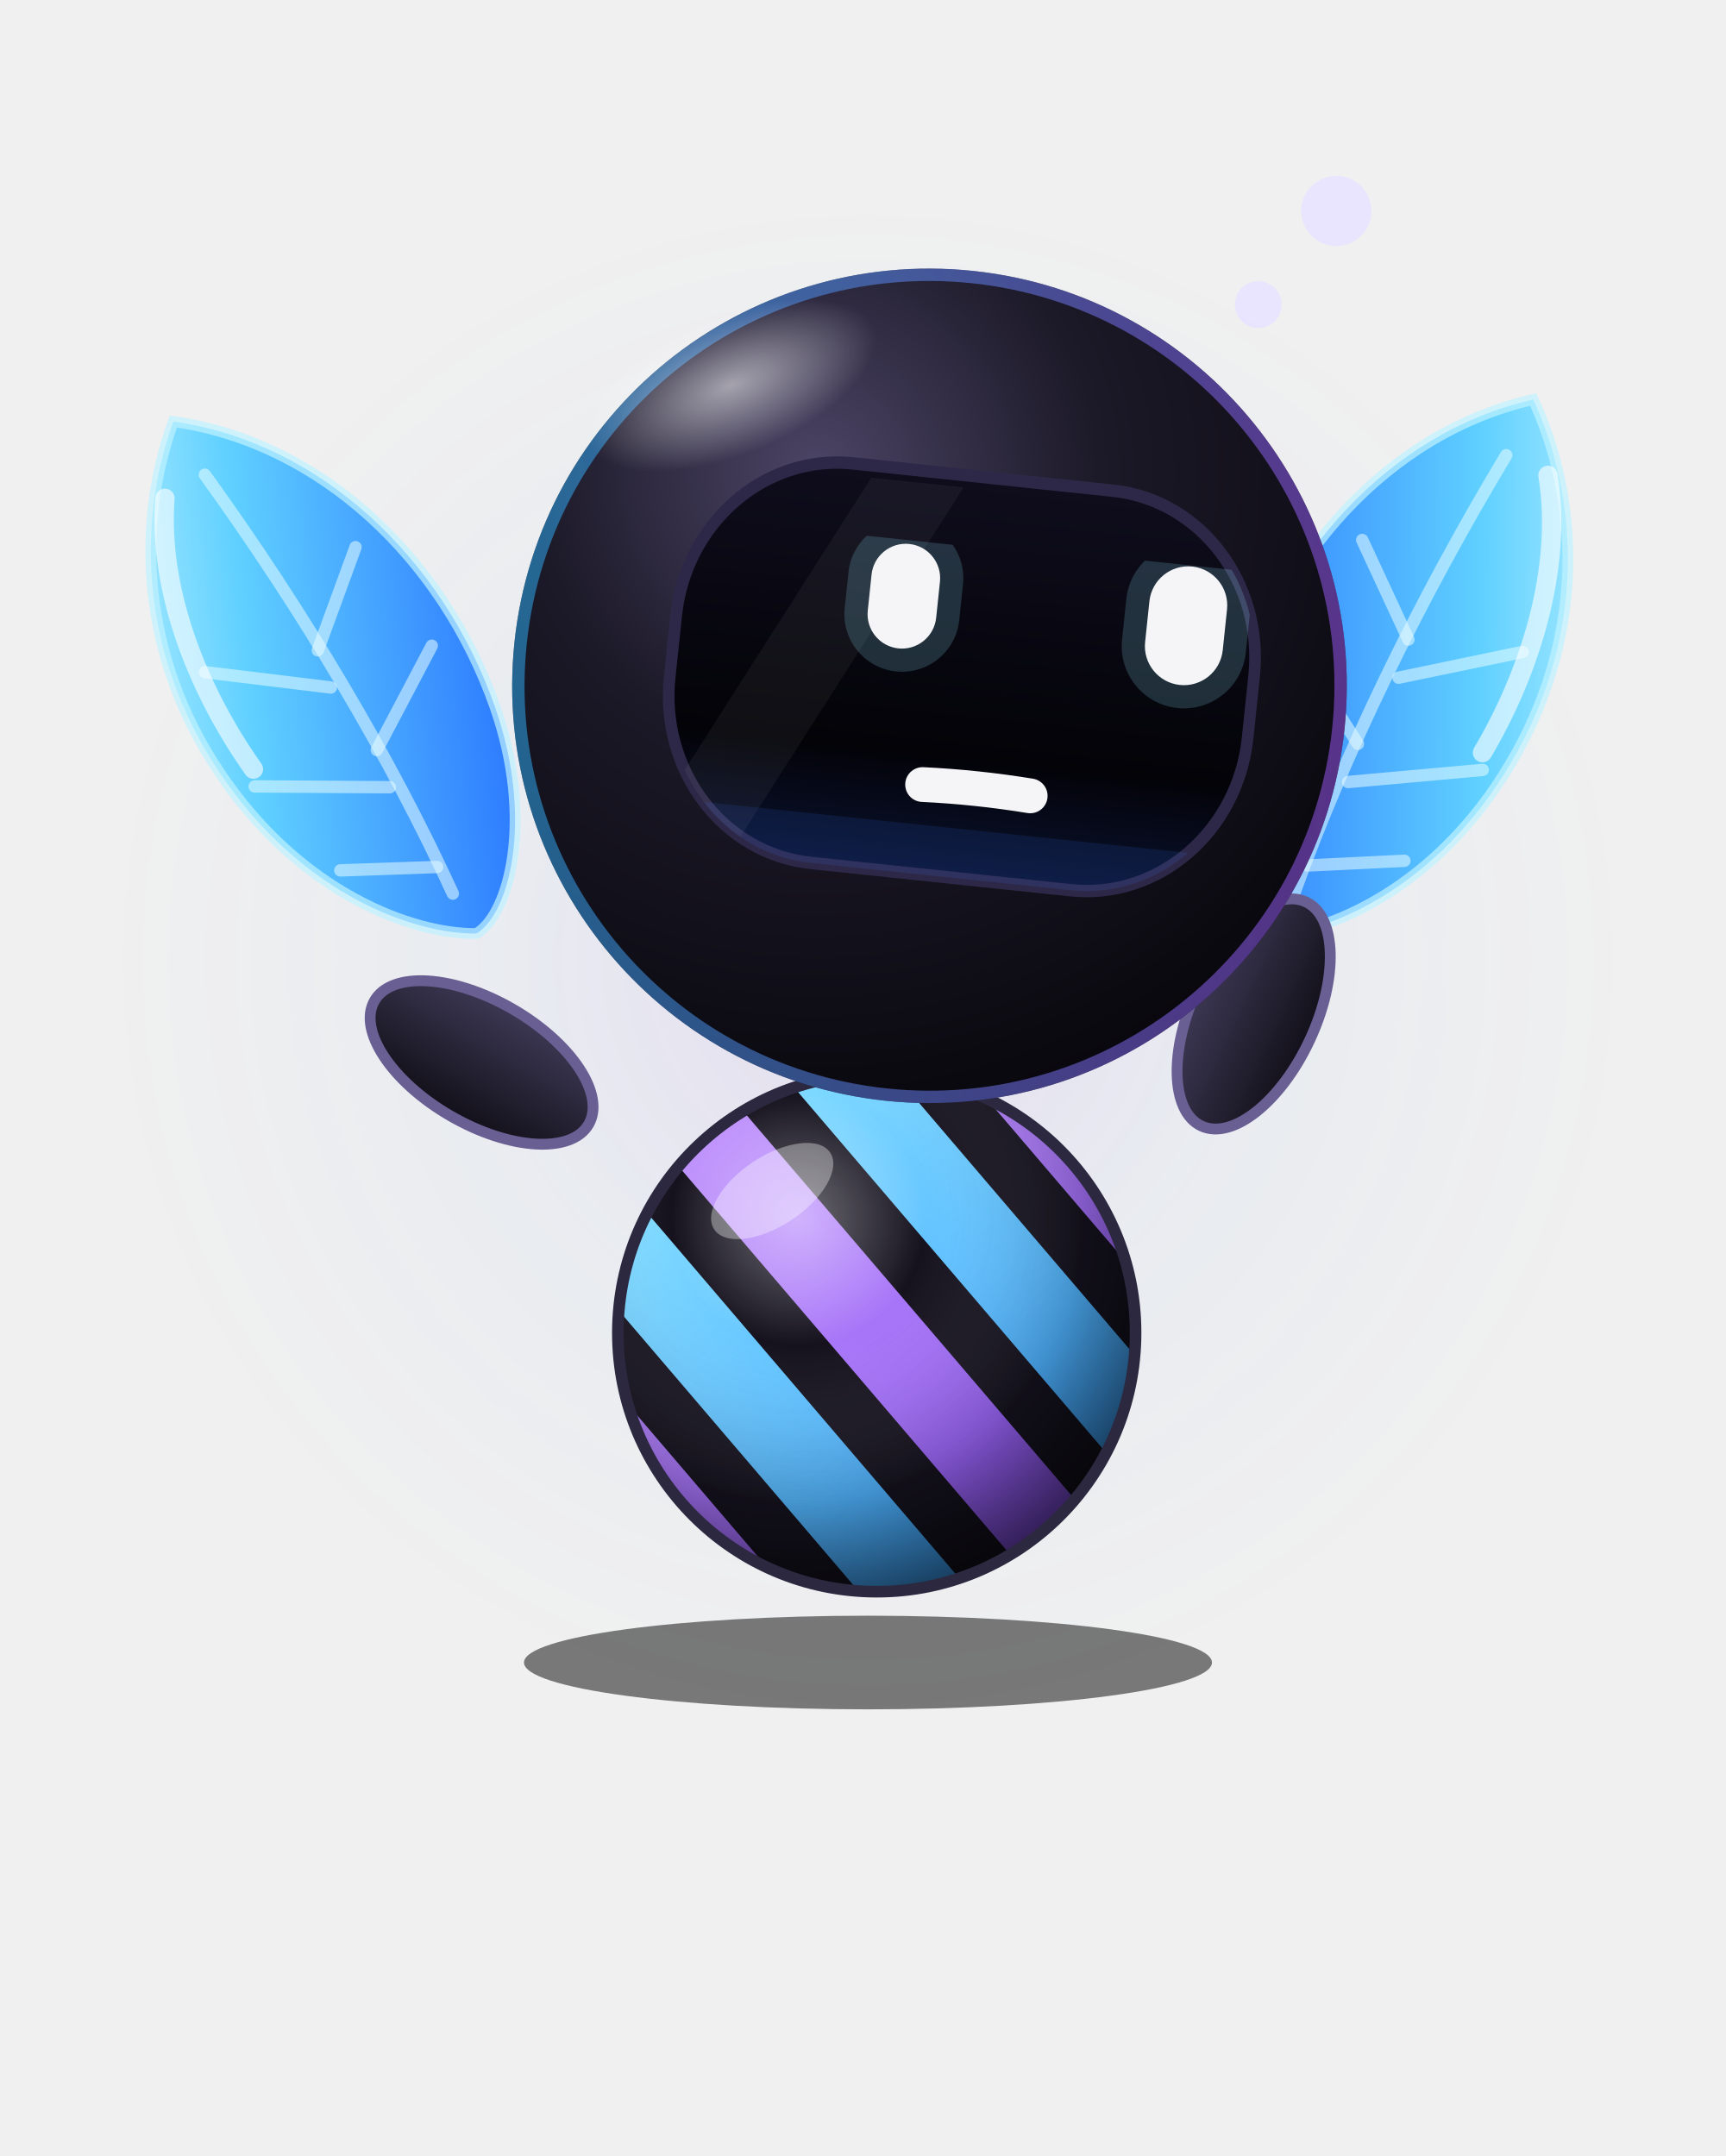
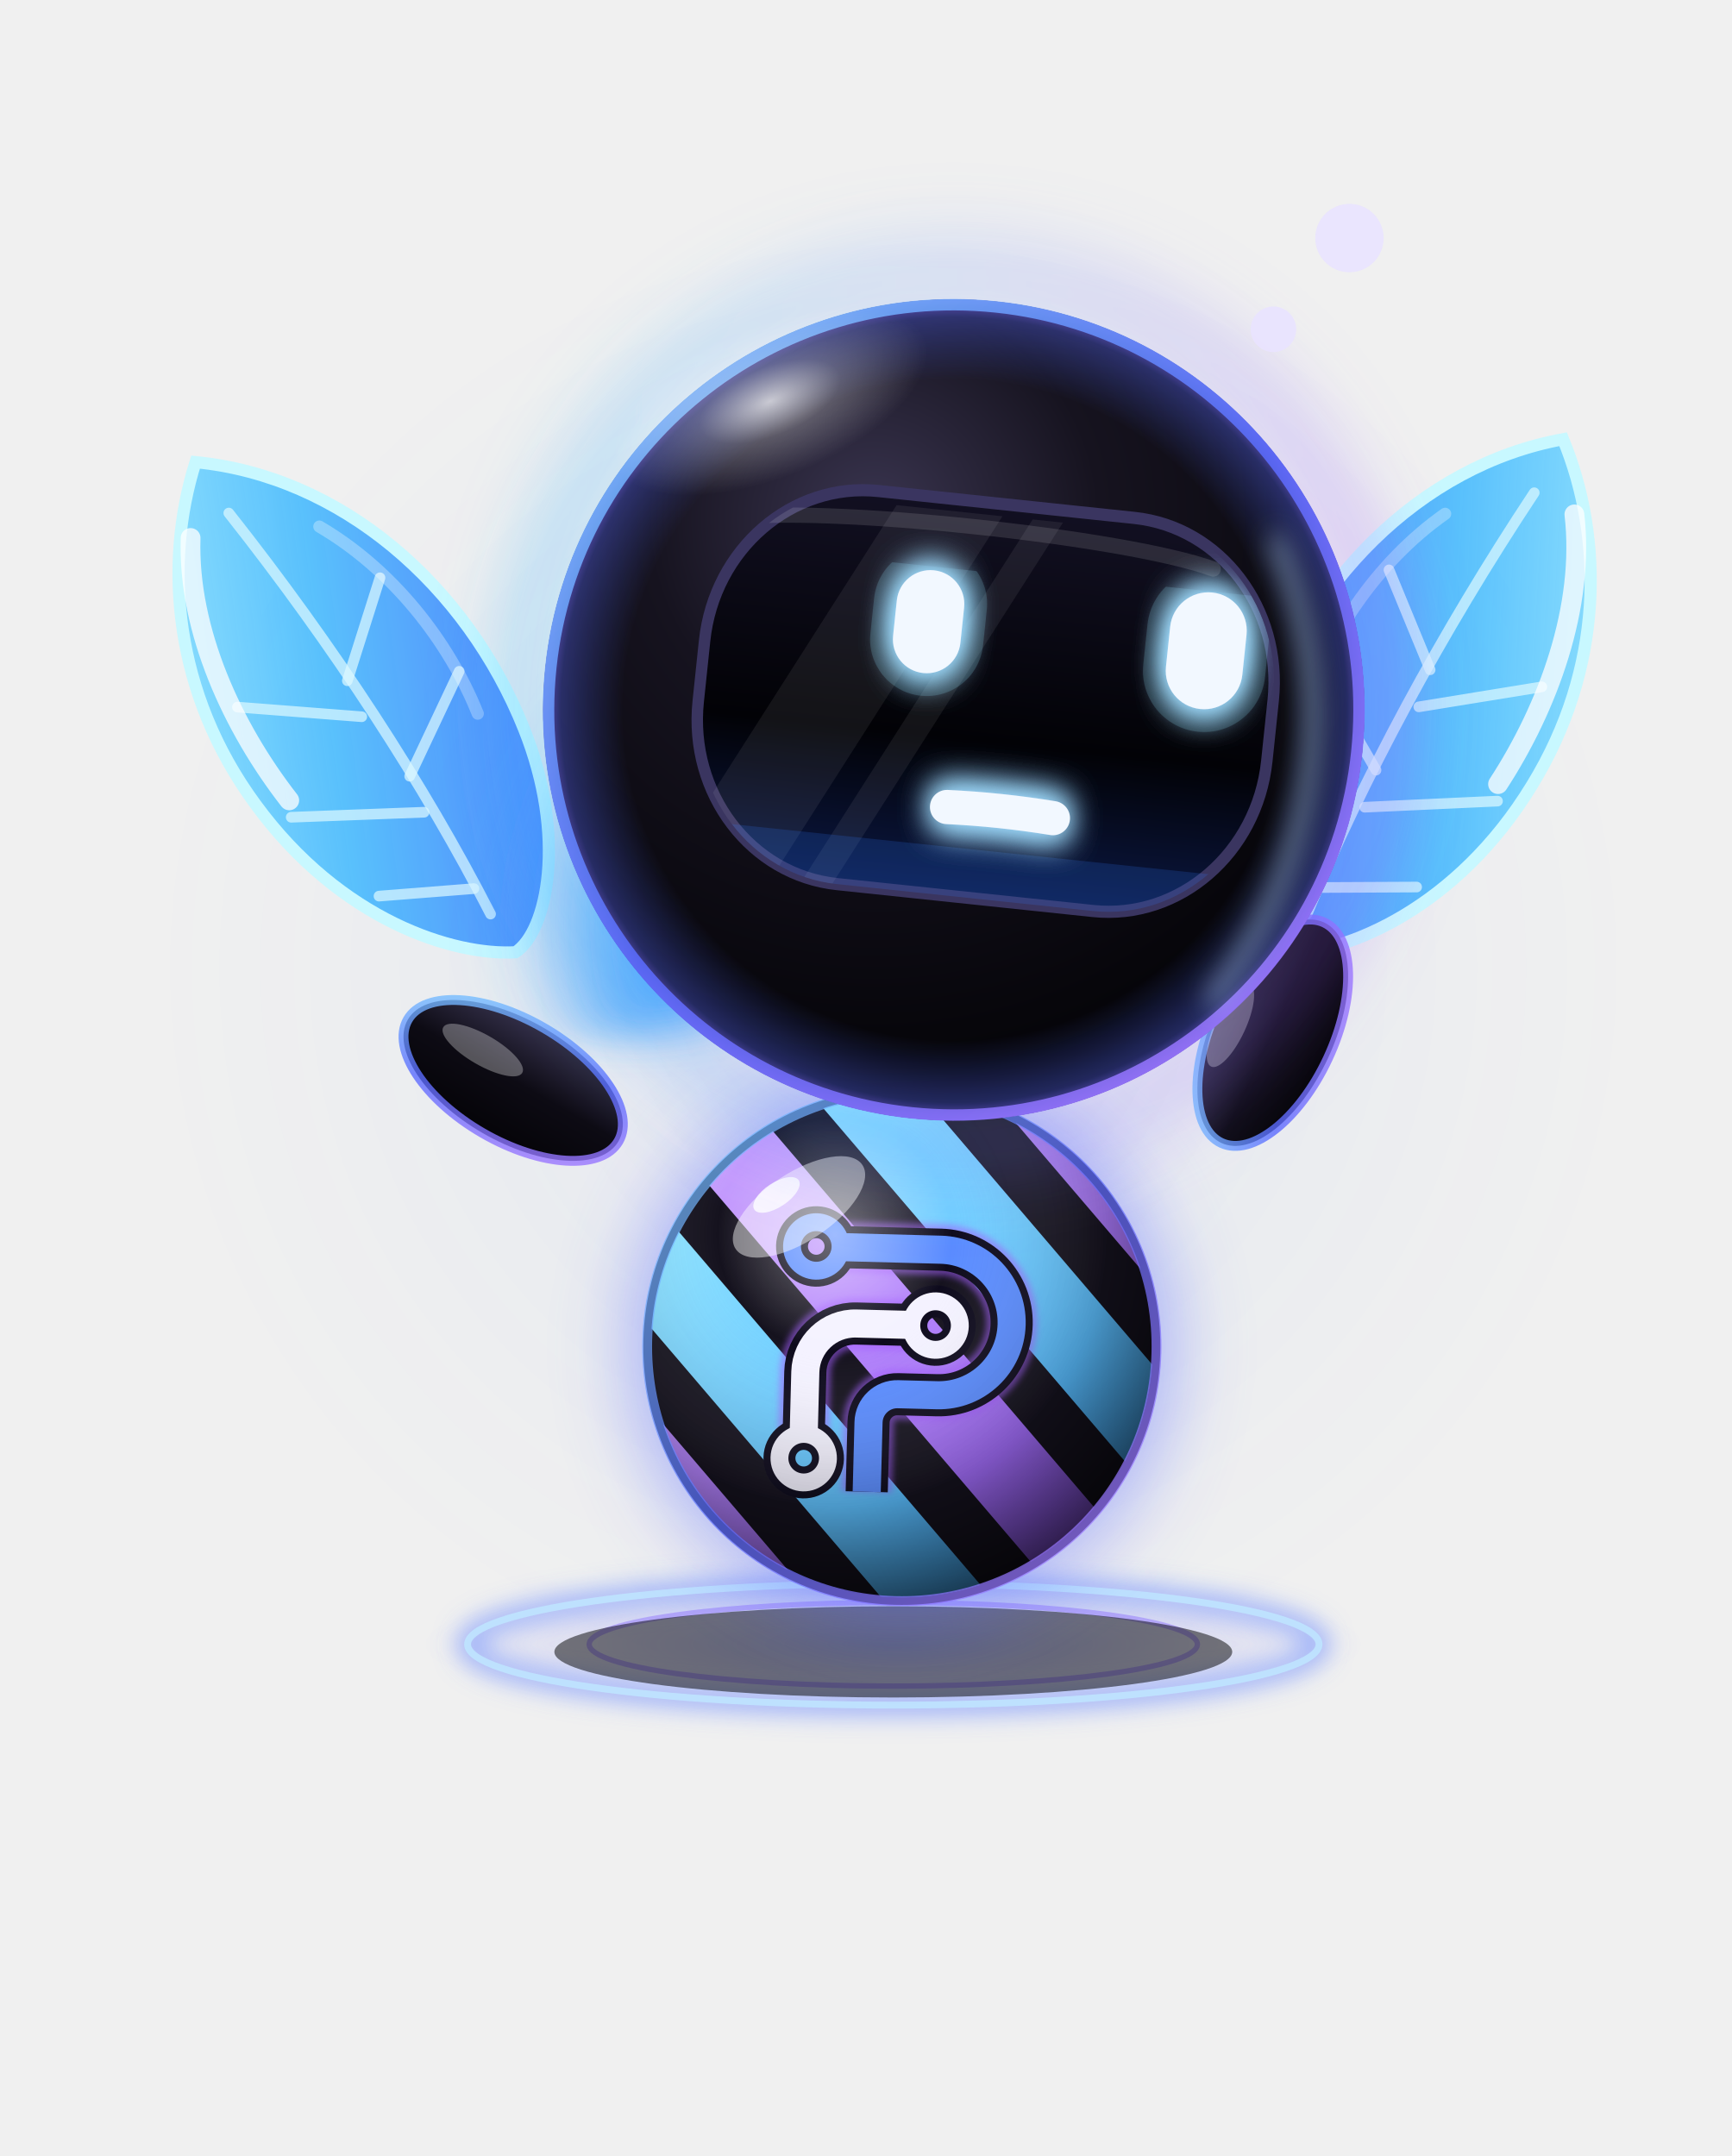
- <svg xmlns="http://www.w3.org/2000/svg" viewBox="-11.2 -23 221.1 276.2" role="img" aria-label="Yayen" width="2048" height="2559">
+ <svg xmlns="http://www.w3.org/2000/svg" viewBox="-17.5 -27.3 227.8 283.6" role="img" aria-label="Yayen" width="2048" height="2550">
  <defs>
+     <filter id="yv1-glow" x="-50%" y="-50%" width="200%" height="200%">
+       <feGaussianBlur in="SourceGraphic" stdDeviation="2.2" result="b" />
+       <feColorMatrix in="b" type="matrix" values="0 0 0 0 .35  0 0 0 0 .72  0 0 0 0 1  0 0 0 1.4 0" result="c" />
+       <feMerge>
+         <feMergeNode in="c" />
+         <feMergeNode in="c" />
+         <feMergeNode in="SourceGraphic" />
+       </feMerge>
+     </filter>
+     <filter id="yv1-blur" x="-50%" y="-50%" width="200%" height="200%">
+       <feGaussianBlur stdDeviation="5" />
+     </filter>
+     <filter id="yv1-blur2" x="-50%" y="-50%" width="200%" height="200%">
+       <feGaussianBlur stdDeviation="1.6" />
+     </filter>
    <radialGradient id="yv1-aura" cx="50%" cy="50%" r="50%">
-       <stop offset="0" stop-color="#8a2be2" stop-opacity=".55" />
-       <stop offset=".55" stop-color="#2f7bff" stop-opacity=".18" />
+       <stop offset="0" stop-color="#8a2be2" stop-opacity=".5" />
+       <stop offset=".55" stop-color="#2f7bff" stop-opacity=".16" />
      <stop offset="1" stop-color="#2f7bff" stop-opacity="0" />
    </radialGradient>
-     <radialGradient id="yv1-head" cx="34%" cy="26%" r="80%">
-       <stop offset="0" stop-color="#4c4566" />
-       <stop offset=".42" stop-color="#1c1928" />
-       <stop offset="1" stop-color="#08070c" />
+     <radialGradient id="yv1-head" cx="38%" cy="28%" r="78%">
+       <stop offset="0" stop-color="#3a3550" />
+       <stop offset=".35" stop-color="#16131f" />
+       <stop offset=".8" stop-color="#07060b" />
+       <stop offset="1" stop-color="#020205" />
+     </radialGradient>
+     <radialGradient id="yv1-headRim" cx="50%" cy="50%" r="50%">
+       <stop offset=".8" stop-color="#4b6bff" stop-opacity="0" />
+       <stop offset=".95" stop-color="#5a6cff" stop-opacity=".35" />
+       <stop offset="1" stop-color="#9a6bff" stop-opacity=".75" />
    </radialGradient>
    <radialGradient id="yv1-spec" cx="50%" cy="50%" r="50%">
-       <stop offset="0" stop-color="#fff" stop-opacity=".55" />
+       <stop offset="0" stop-color="#fff" stop-opacity=".75" />
+       <stop offset=".45" stop-color="#fff" stop-opacity=".25" />
      <stop offset="1" stop-color="#fff" stop-opacity="0" />
    </radialGradient>
    <linearGradient id="yv1-rim" x1="0" y1="0" x2="1" y2="0">
      <stop offset="0" stop-color="#2fb6ff" />
      <stop offset="1" stop-color="#a35cff" />
    </linearGradient>
+     <linearGradient id="yv1-rimV" x1="0" y1="0" x2="1" y2="1">
+       <stop offset="0" stop-color="#7fd8ff" />
+       <stop offset=".5" stop-color="#5a6cff" />
+       <stop offset="1" stop-color="#b07aff" />
+     </linearGradient>
    <linearGradient id="yv1-visor" x1="0" y1="0" x2="0" y2="1">
-       <stop offset="0" stop-color="#0f0d1c" />
-       <stop offset=".7" stop-color="#030308" />
-       <stop offset="1" stop-color="#0a1230" />
+       <stop offset="0" stop-color="#121022" />
+       <stop offset=".6" stop-color="#020206" />
+       <stop offset="1" stop-color="#0b1844" />
    </linearGradient>
    <linearGradient id="yv1-wing" x1="0" y1="0" x2="1" y2="1">
-       <stop offset="0" stop-color="#c8f6ff" />
-       <stop offset=".35" stop-color="#5fd0ff" />
-       <stop offset="1" stop-color="#1f62ff" />
+       <stop offset="0" stop-color="#9eecff" stop-opacity=".92" />
+       <stop offset=".45" stop-color="#38b6ff" stop-opacity=".82" />
+       <stop offset="1" stop-color="#2456ff" stop-opacity=".78" />
    </linearGradient>
    <linearGradient id="yv1-arm" x1="0" y1="0" x2="0" y2="1">
-       <stop offset="0" stop-color="#3d3854" />
-       <stop offset="1" stop-color="#121019" />
+       <stop offset="0" stop-color="#34304a" />
+       <stop offset=".5" stop-color="#0d0b14" />
+       <stop offset="1" stop-color="#050408" />
    </linearGradient>
    <linearGradient id="yv1-pu" x1="0" y1="0" x2="0" y2="1">
-       <stop offset="0" stop-color="#cfa6ff" />
-       <stop offset="1" stop-color="#7a3df0" />
+       <stop offset="0" stop-color="#d8b4ff" />
+       <stop offset="1" stop-color="#8243f5" />
    </linearGradient>
    <linearGradient id="yv1-cy" x1="0" y1="0" x2="0" y2="1">
-       <stop offset="0" stop-color="#9af0ff" />
-       <stop offset="1" stop-color="#1f8cff" />
-     </linearGradient>
-     <radialGradient id="yv1-ball" cx="34%" cy="28%" r="78%">
-       <stop offset="0" stop-color="#fff" stop-opacity=".38" />
-       <stop offset=".32" stop-color="#fff" stop-opacity="0" />
-       <stop offset=".72" stop-color="#000" stop-opacity=".2" />
-       <stop offset="1" stop-color="#000" stop-opacity=".65" />
+       <stop offset="0" stop-color="#a6f4ff" />
+       <stop offset="1" stop-color="#2a9bff" />
+     </linearGradient>
+     <radialGradient id="yv1-ball" cx="36%" cy="28%" r="78%">
+       <stop offset="0" stop-color="#fff" stop-opacity=".42" />
+       <stop offset=".3" stop-color="#fff" stop-opacity="0" />
+       <stop offset=".7" stop-color="#000" stop-opacity=".22" />
+       <stop offset="1" stop-color="#000" stop-opacity=".72" />
+     </radialGradient>
+     <radialGradient id="yv1-floor" cx="50%" cy="50%" r="50%">
+       <stop offset="0" stop-color="#5a6cff" stop-opacity=".35" />
+       <stop offset=".7" stop-color="#3a3cff" stop-opacity=".08" />
+       <stop offset="1" stop-color="#3a3cff" stop-opacity="0" />
    </radialGradient>
    <linearGradient id="yv1-holo" x1="0" y1="0" x2="0" y2="1">
      <stop offset="0" stop-color="#2fb6ff" stop-opacity=".28" />
      <stop offset="1" stop-color="#a35cff" stop-opacity=".12" />
    </linearGradient>
    <clipPath id="yv1-cbody">
      <circle cx="100" cy="148" r="33" />
+     </clipPath>
+     <clipPath id="yv1-chead">
+       <circle cx="100" cy="66" r="54" />
    </clipPath>
    <clipPath id="yv1-cvisor">
      <rect class="visorClip" x="60" y="40" width="80" height="52" rx="22" transform="translate(104.05 64.4) scale(0.94 1) translate(-100 -66)" />
    </clipPath>
    <mask id="yv1-mL" maskUnits="userSpaceOnUse" x="0" y="0" width="200" height="200">
      <rect width="200" height="200" fill="#fff" />
      <rect class="lidL" fill="#000" x="86.59" y="44.01" width="17.8" height="3.52" />
      <ellipse class="cutL" fill="#000" cx="95.49" cy="71.75" rx="9.35" ry="8.15" opacity="0" />
    </mask>
    <mask id="yv1-mR" maskUnits="userSpaceOnUse" x="0" y="0" width="200" height="200">
      <rect width="200" height="200" fill="#fff" />
      <rect class="lidR" fill="#000" x="122.11" y="43.09" width="20.2" height="3.88" />
      <ellipse class="cutR" fill="#000" cx="132.21" cy="73.75" rx="10.6" ry="9.25" opacity="0" />
    </mask>
+     <path id="yv1-leaf" d="M0-38C15-26 21-5 17 15C14 30 5 39 0 39C-7 35-17 23-18 4C-19-14-11-29 0-38Z" />
    <g id="yv1-wingShape" transform="translate(30 62) rotate(-28)">
-       <path d="M0-38C15-26 21-5 17 15C14 30 5 39 0 39C-7 35-17 23-18 4C-19-14-11-29 0-38Z" fill="url(#yv1-wing)" stroke="#bff3ff" stroke-opacity=".7" stroke-width="1.4" />
-       <g stroke="#e6fbff" stroke-opacity=".55" stroke-width="1.6" stroke-linecap="round" fill="none">
+       <use class="gl" href="#yv1-leaf" fill="#2f9bff" opacity=".8" filter="url(#yv1-blur)" x="72.04" y="52.4" />
+       <use href="#yv1-leaf" fill="url(#yv1-wing)" stroke="#c8f8ff" stroke-width="1.6" />
+       <g stroke="#dffaff" stroke-opacity=".7" stroke-width="1.4" stroke-linecap="round" fill="none">
        <path d="M0-30C2-8 2 14 0 33" />
        <path d="M-13-8L0 2" />
        <path d="M-15 8L0 17" />
        <path d="M-11 23L0 29" />
        <path d="M12-12L1-3" />
        <path d="M14 4L1 12" />
      </g>
-       <path d="M-6-30C-13-20-15-6-14 6" stroke="#fff" stroke-opacity=".6" stroke-width="2.5" stroke-linecap="round" fill="none" />
+       <path d="M-6-30C-13-20-15-6-14 6" stroke="#fff" stroke-opacity=".75" stroke-width="2.6" stroke-linecap="round" fill="none" />
+       <path d="M9-22C14-12 15 0 13 10" stroke="#fff" stroke-opacity=".3" stroke-width="1.6" stroke-linecap="round" fill="none" />
    </g>
  </defs>
-   <circle class="aura" cx="100" cy="100" r="104" fill="url(#yv1-aura)" opacity="0.18" transform="translate(100 100) scale(0.95) translate(-100 -100)" />
-   <ellipse class="shadow" cx="100" cy="190" rx="44.07" ry="6" fill="#000" opacity="0.5" />
+   <circle class="aura" cx="100" cy="100" r="104" fill="url(#yv1-aura)" opacity="0.18" transform="translate(100 100) scale(0.94) translate(-100 -100)" />
+   <g class="floor">
+     <ellipse cx="100" cy="189" rx="62" ry="10" fill="url(#yv1-floor)" />
+     <ellipse cx="100" cy="189" rx="56" ry="8" fill="none" stroke="#6a8cff" stroke-width="2.4" opacity=".7" filter="url(#yv1-blur2)" />
+     <ellipse cx="100" cy="189" rx="56" ry="8" fill="none" stroke="#bfe4ff" stroke-width=".9" opacity=".9" />
+     <ellipse cx="100" cy="189" rx="40" ry="5.5" fill="none" stroke="#8a6bff" stroke-width=".7" opacity=".45" />
+   </g>
+   <ellipse class="shadow" cx="100" cy="190" rx="44.58" ry="6" fill="#000" opacity="0.5" />
  <g class="back" />
-   <g class="all" transform="translate(100 110.14) scale(0.99) rotate(0) translate(-100 -110)">
-     <g class="wingL" transform="rotate(-2.62 46 74)">
+   <g class="all" transform="translate(100 111.82) scale(1) rotate(0) translate(-100 -110)">
+     <g class="wingL" transform="rotate(-5.13 46 74)">
      <use href="#yv1-wingShape" />
    </g>
-     <g class="wingR" transform="rotate(-2.18 154 74)">
+     <g class="wingR" transform="rotate(0.33 154 74)">
      <use href="#yv1-wingShape" transform="translate(200 0) scale(-1 1)" />
    </g>
-     <g class="body" transform="translate(1.13 0) rotate(1.5 100 148)">
+     <g class="body" transform="translate(1.12 0) rotate(1.5 100 148)">
+       <circle class="gl" cx="100" cy="148" r="36" fill="#5a6cff" opacity=".45" filter="url(#yv1-blur)" />
      <circle cx="100" cy="148" r="34" fill="#15121e" />
      <g clip-path="url(#yv1-cbody)">
        <g transform="rotate(-42 100 148)">
          <rect x="22.5" y="90" width="11" height="120" fill="url(#yv1-pu)" />
          <rect x="40.5" y="90" width="11" height="120" fill="url(#yv1-cy)" />
          <rect x="58.5" y="90" width="11" height="120" fill="url(#yv1-pu)" />
          <rect x="76.5" y="90" width="11" height="120" fill="url(#yv1-cy)" />
          <rect x="94.5" y="90" width="11" height="120" fill="url(#yv1-pu)" />
          <rect x="112.5" y="90" width="11" height="120" fill="url(#yv1-cy)" />
          <rect x="130.5" y="90" width="11" height="120" fill="url(#yv1-pu)" />
          <rect x="148.5" y="90" width="11" height="120" fill="url(#yv1-cy)" />
          <rect x="166.5" y="90" width="11" height="120" fill="url(#yv1-pu)" />
        </g>
+         <g class="logo" transform="translate(100 149) scale(.084) translate(-256 -253)" fill="none" stroke-width="44">
+           <g class="gl" stroke="#a35cff" stroke-width="80" opacity=".55" filter="url(#yv1-blur)">
+             <path d="M160 88H313A114 114 0 0 1 313 316H252A45 45 0 0 0 207 361V470" />
+             <circle cx="118" cy="88" r="38" stroke-width="28" />
+             <path d="M265 207H184A78 78 0 0 0 106 285V380" />
+             <circle cx="308" cy="207" r="38" stroke-width="28" />
+             <circle cx="107" cy="420" r="38" stroke-width="28" />
+           </g>
+           <g stroke="#0d0a1c" stroke-width="66">
+             <path d="M160 88H313A114 114 0 0 1 313 316H252A45 45 0 0 0 207 361V470" />
+             <circle cx="118" cy="88" r="38" stroke-width="50" />
+             <path d="M265 207H184A78 78 0 0 0 106 285V380" />
+             <circle cx="308" cy="207" r="38" stroke-width="50" />
+             <circle cx="107" cy="420" r="38" stroke-width="50" />
+           </g>
+           <g stroke="#5a8cff">
+             <path d="M160 88H313A114 114 0 0 1 313 316H252A45 45 0 0 0 207 361V470" />
+             <circle cx="118" cy="88" r="38" stroke-width="28" />
+           </g>
+           <g stroke="#f4f2ff">
+             <path d="M265 207H184A78 78 0 0 0 106 285V380" />
+             <circle cx="308" cy="207" r="38" stroke-width="28" />
+             <circle cx="107" cy="420" r="38" stroke-width="28" />
+           </g>
+         </g>
        <circle cx="100" cy="148" r="33" fill="url(#yv1-ball)" />
      </g>
-       <circle cx="100" cy="148" r="33.5" fill="none" stroke="#2c2840" stroke-width="1.5" />
-       <ellipse cx="86" cy="130" rx="9" ry="4.5" transform="rotate(-35 86 130)" fill="#fff" opacity=".35" />
+       <circle cx="100" cy="148" r="33.5" fill="none" stroke="url(#yv1-rimV)" stroke-opacity=".7" stroke-width="1.3" />
+       <ellipse cx="86" cy="130" rx="10" ry="4.5" transform="rotate(-35 86 130)" fill="#fff" opacity=".45" />
+       <ellipse cx="83" cy="128.5" rx="3.5" ry="1.6" transform="rotate(-35 83 128.5)" fill="#fff" opacity=".8" />
    </g>
    <g class="armL" transform="rotate(0 60 110)">
-       <ellipse cx="50" cy="113" rx="16" ry="8" transform="rotate(30 50 113)" fill="url(#yv1-arm)" stroke="#6a5f92" stroke-width="1.4" />
+       <ellipse cx="50" cy="113" rx="16" ry="8" transform="rotate(30 50 113)" fill="url(#yv1-arm)" stroke="url(#yv1-rimV)" stroke-opacity=".8" stroke-width="1.3" />
+       <ellipse cx="46" cy="109" rx="6" ry="2" transform="rotate(30 46 109)" fill="#fff" opacity=".3" />
    </g>
    <g class="armR" transform="rotate(-35 140 110)">
-       <ellipse cx="150" cy="113" rx="16" ry="8" transform="rotate(-30 150 113)" fill="url(#yv1-arm)" stroke="#6a5f92" stroke-width="1.4" />
+       <ellipse cx="150" cy="113" rx="16" ry="8" transform="rotate(-30 150 113)" fill="url(#yv1-arm)" stroke="url(#yv1-rimV)" stroke-opacity=".8" stroke-width="1.3" />
+       <ellipse cx="146" cy="109" rx="6" ry="2" transform="rotate(-30 146 109)" fill="#fff" opacity=".3" />
    </g>
    <g class="head" transform="translate(3.15 -2) rotate(6 100 112)">
+       <circle class="gl" cx="100" cy="66" r="57" fill="none" stroke="url(#yv1-rim)" stroke-width="4" opacity=".55" filter="url(#yv1-blur)" />
      <circle cx="100" cy="66" r="54" fill="url(#yv1-head)" />
-       <circle cx="100" cy="66" r="53.2" fill="none" stroke="url(#yv1-rim)" stroke-opacity=".5" stroke-width="1.6" />
-       <ellipse class="spec" cx="74" cy="28" rx="20" ry="9" transform="translate(-3.6 2) rotate(-28 74 28)" fill="url(#yv1-spec)" />
-       <rect class="visorRect" x="60" y="40" width="80" height="52" rx="22" fill="url(#yv1-visor)" stroke="#2e2848" stroke-width="1.6" transform="translate(104.05 64.4) scale(0.94 1) translate(-100 -66)" />
+       <circle cx="100" cy="66" r="54" fill="url(#yv1-headRim)" />
+       <circle cx="100" cy="66" r="53.3" fill="none" stroke="url(#yv1-rimV)" stroke-opacity=".85" stroke-width="1.5" />
+       <g clip-path="url(#yv1-chead)">
+         <path d="M140 40C150 58 150 80 138 100" stroke="#bfe4ff" stroke-opacity=".35" stroke-width="3" stroke-linecap="round" fill="none" filter="url(#yv1-blur2)" />
+       </g>
+       <ellipse class="spec" cx="76" cy="27" rx="22" ry="10" transform="translate(-3.6 2) rotate(-28 74 28)" fill="url(#yv1-spec)" />
+       <rect class="visorRect" x="60" y="40" width="80" height="52" rx="22" fill="url(#yv1-visor)" stroke="#3a3560" stroke-width="1.6" transform="translate(104.05 64.4) scale(0.94 1) translate(-100 -66)" />
      <g clip-path="url(#yv1-cvisor)">
-         <path class="glare" d="M70 92L96 40H108L82 92Z" fill="#fff" opacity=".05" transform="translate(-6.3 0)" />
-         <rect x="40" y="84" width="120" height="8" fill="#2f7bff" opacity=".12" />
+         <path class="glare" d="M70 92L96 40H110L84 92ZM88 92L114 40H118L92 92Z" fill="#fff" opacity=".07" transform="translate(-6.3 0)" />
+         <rect x="40" y="84" width="120" height="8" fill="#2f7bff" opacity=".18" />
        <rect class="screenGlow" x="40" y="40" width="120" height="52" fill="#5fd0ff" opacity="0" />
        <ellipse class="blushL" cx="77.69" cy="76.4" rx="7" ry="3.5" fill="#ff7ac8" opacity="0" />
        <ellipse class="blushR" cx="130.41" cy="76.4" rx="7" ry="3.5" fill="#ff7ac8" opacity="0" />
        <rect class="haloL" fill="#8ee8ff" opacity=".18" mask="url(#yv1-mL)" x="88.04" y="45.01" width="14.9" height="19.59" rx="7.45" />
        <rect class="haloR" fill="#8ee8ff" opacity=".18" mask="url(#yv1-mR)" x="124.16" y="44.09" width="16.1" height="21.41" rx="8.05" />
-         <rect class="eyeL" fill="#f5f5f7" mask="url(#yv1-mL)" x="91.04" y="48.01" width="8.9" height="13.59" rx="4.45" />
-         <rect class="eyeR" fill="#f5f5f7" mask="url(#yv1-mR)" x="127.16" y="47.09" width="10.1" height="15.41" rx="5.05" />
-         <path class="browL" stroke="#f5f5f7" stroke-width="4" stroke-linecap="round" fill="none" opacity="0" d="M88.99 43.01L101.99 43.01" />
-         <path class="browR" stroke="#f5f5f7" stroke-width="4" stroke-linecap="round" fill="none" opacity="0" d="M125.71 42.09L138.71 42.09" />
-         <path class="mouth" stroke="#f5f5f7" stroke-width="4.5" stroke-linecap="round" fill="none" d="M100.45 78.8Q107.45 78.4 114.45 78.8" opacity="1" />
-         <ellipse class="mouthO" fill="#f5f5f7" opacity="0" cx="107.45" cy="79.8" rx="3" ry="0" />
+         <g filter="url(#yv1-glow)">
+           <rect class="eyeL" fill="#f2f8ff" mask="url(#yv1-mL)" x="91.04" y="48.01" width="8.9" height="13.59" rx="4.45" />
+           <rect class="eyeR" fill="#f2f8ff" mask="url(#yv1-mR)" x="127.16" y="47.09" width="10.1" height="15.41" rx="5.05" />
+           <path class="browL" stroke="#f2f8ff" stroke-width="4" stroke-linecap="round" fill="none" opacity="0" d="M88.99 41.51L101.99 41.51" />
+           <path class="browR" stroke="#f2f8ff" stroke-width="4" stroke-linecap="round" fill="none" opacity="0" d="M125.71 40.59L138.71 40.59" />
+           <path class="mouth" stroke="#f2f8ff" stroke-width="4.5" stroke-linecap="round" fill="none" d="M100.45 78.8Q107.45 78.4 114.45 78.8" opacity="1" />
+           <ellipse class="mouthO" fill="#f2f8ff" opacity="0" cx="107.45" cy="79.8" rx="3" ry="0" />
+         </g>
        <g class="glasses" opacity="0">
-           <rect class="gL" width="30" height="16" rx="6" fill="#120a20" stroke="url(#yv1-rim)" stroke-width="2.5" x="72.04" y="52.4" />
+           <rect class="gL" width="30" height="16" rx="6" fill="#120a20" stroke="url(#yv1-rim)" stroke-width="2.5" />
          <rect class="gR" width="30" height="16" rx="6" fill="#120a20" stroke="url(#yv1-rim)" stroke-width="2.5" x="107.82" y="52.4" />
          <path class="gB" stroke="#a35cff" stroke-width="2.5" d="M100.05 58.4h8" />
        </g>
+         <path d="M68 44C80 41 120 41 132 44" stroke="#fff" stroke-opacity=".12" stroke-width="2" stroke-linecap="round" fill="none" />
      </g>
    </g>
    <g class="props" />
  </g>
  <g class="fx">
    <g>
      <circle cx="150" cy="16" r="3" fill="#e9e3ff" opacity="0.9" />
      <circle cx="160" cy="4" r="4.5" fill="#e9e3ff" opacity="0.9" />
      <circle cx="172" cy="-10" r="7" fill="#e9e3ff" opacity="0" />
    </g>
  </g>
</svg>
